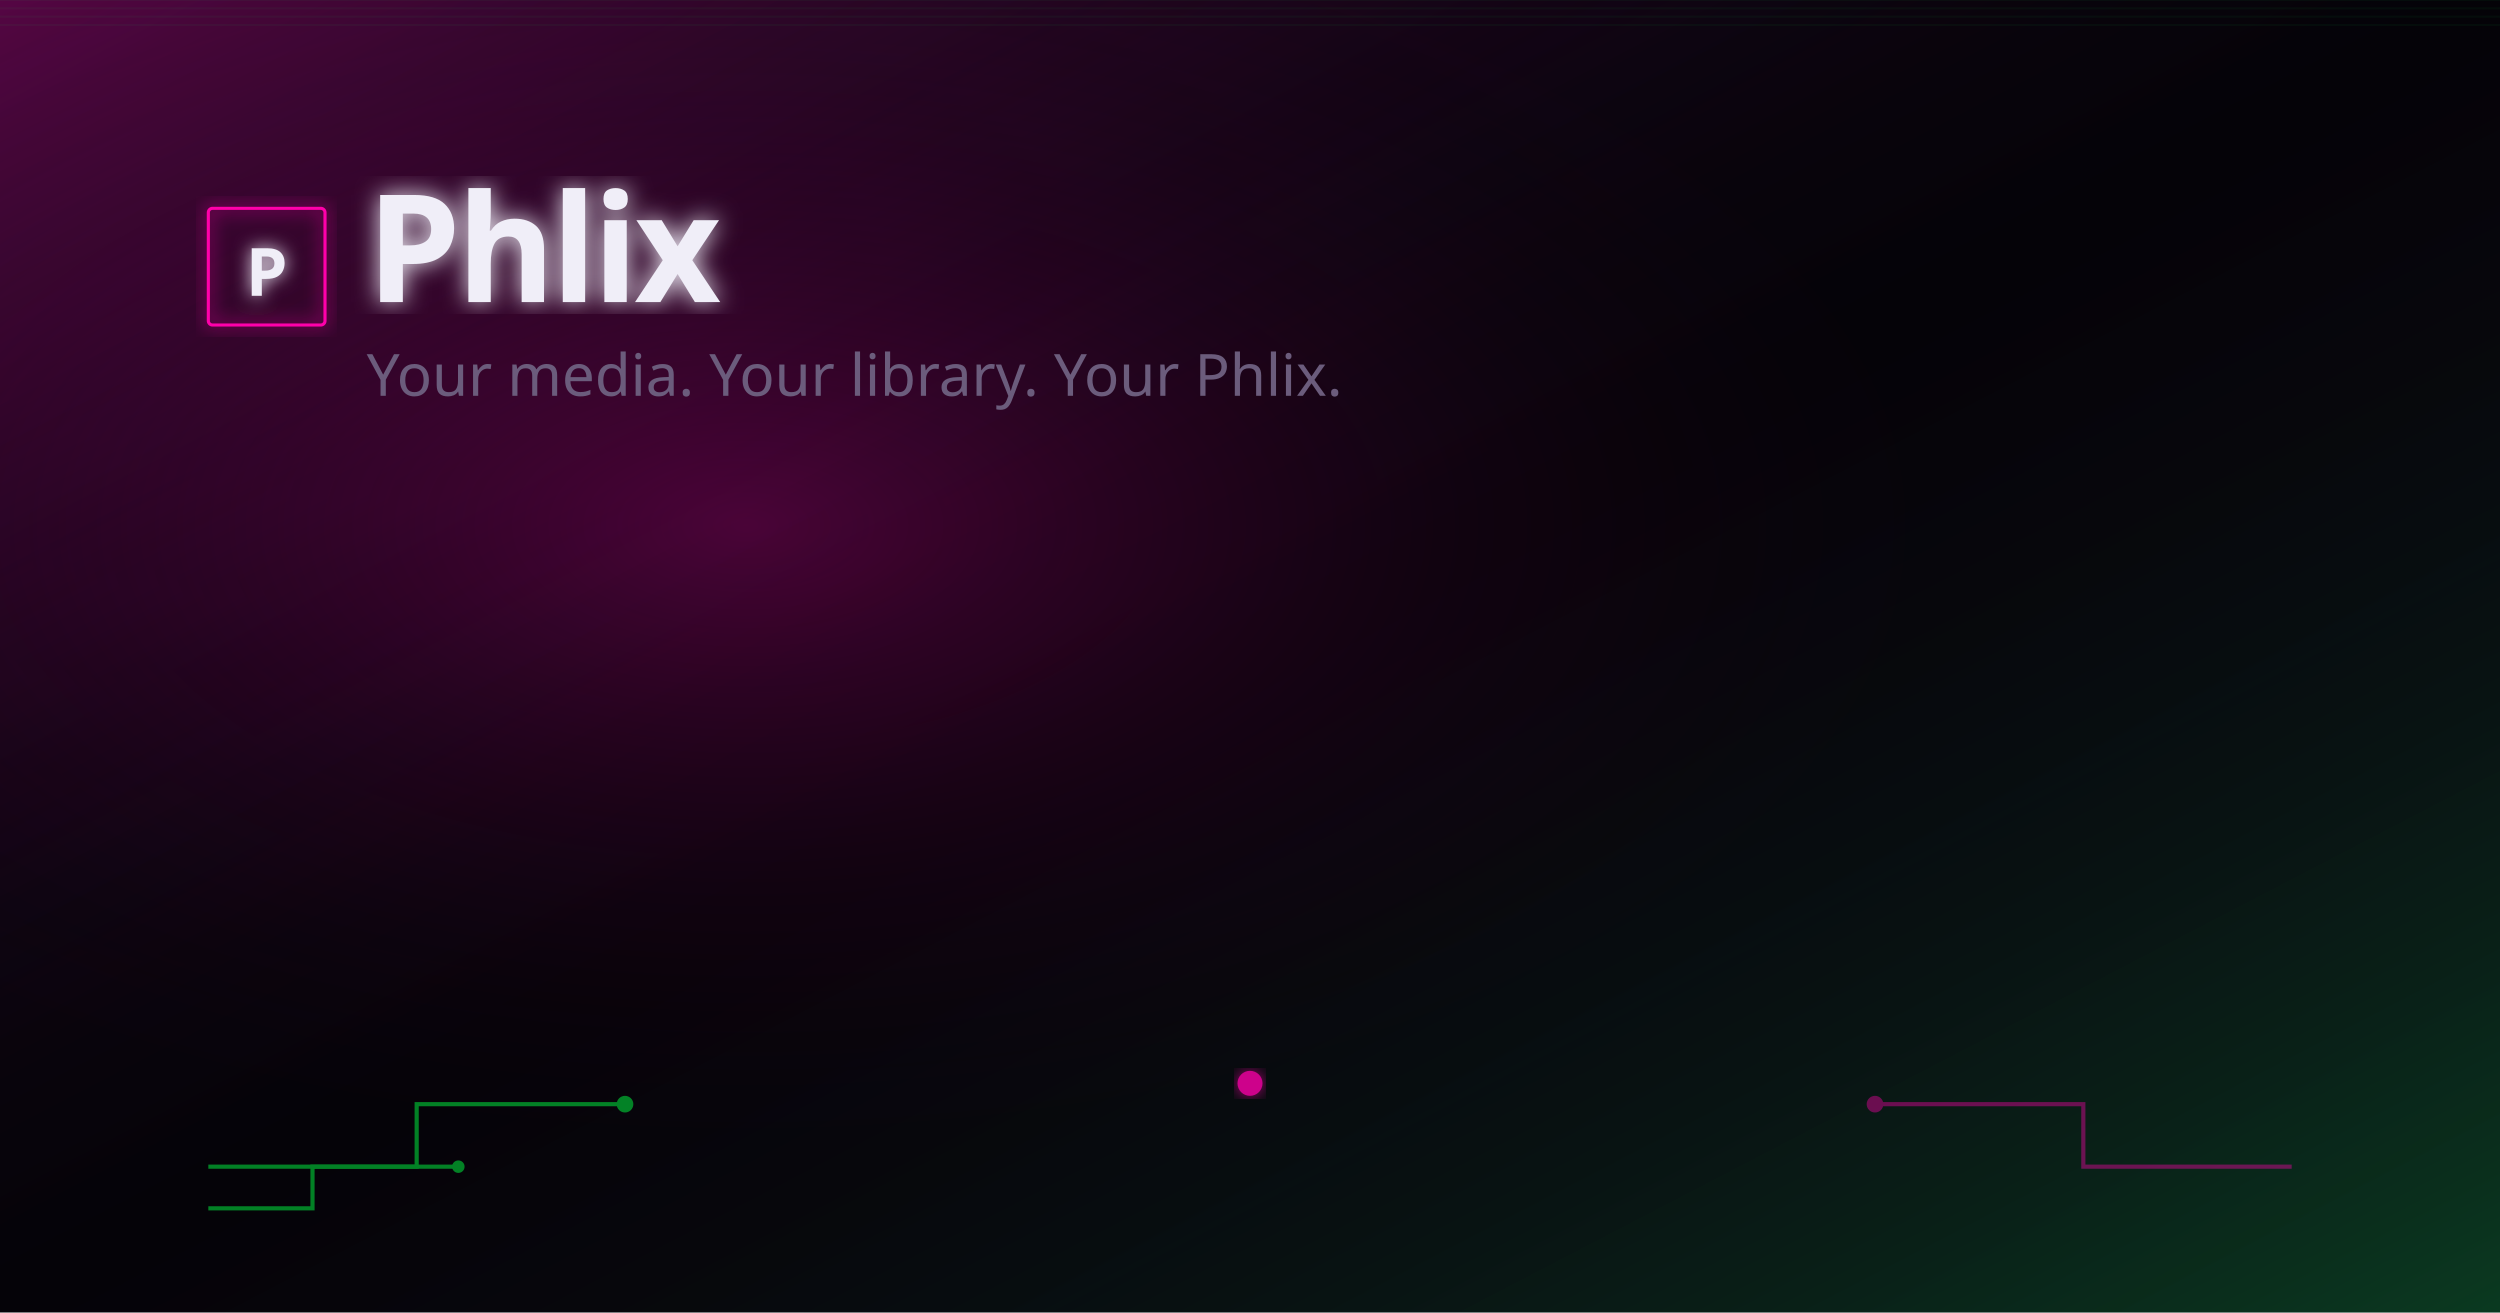
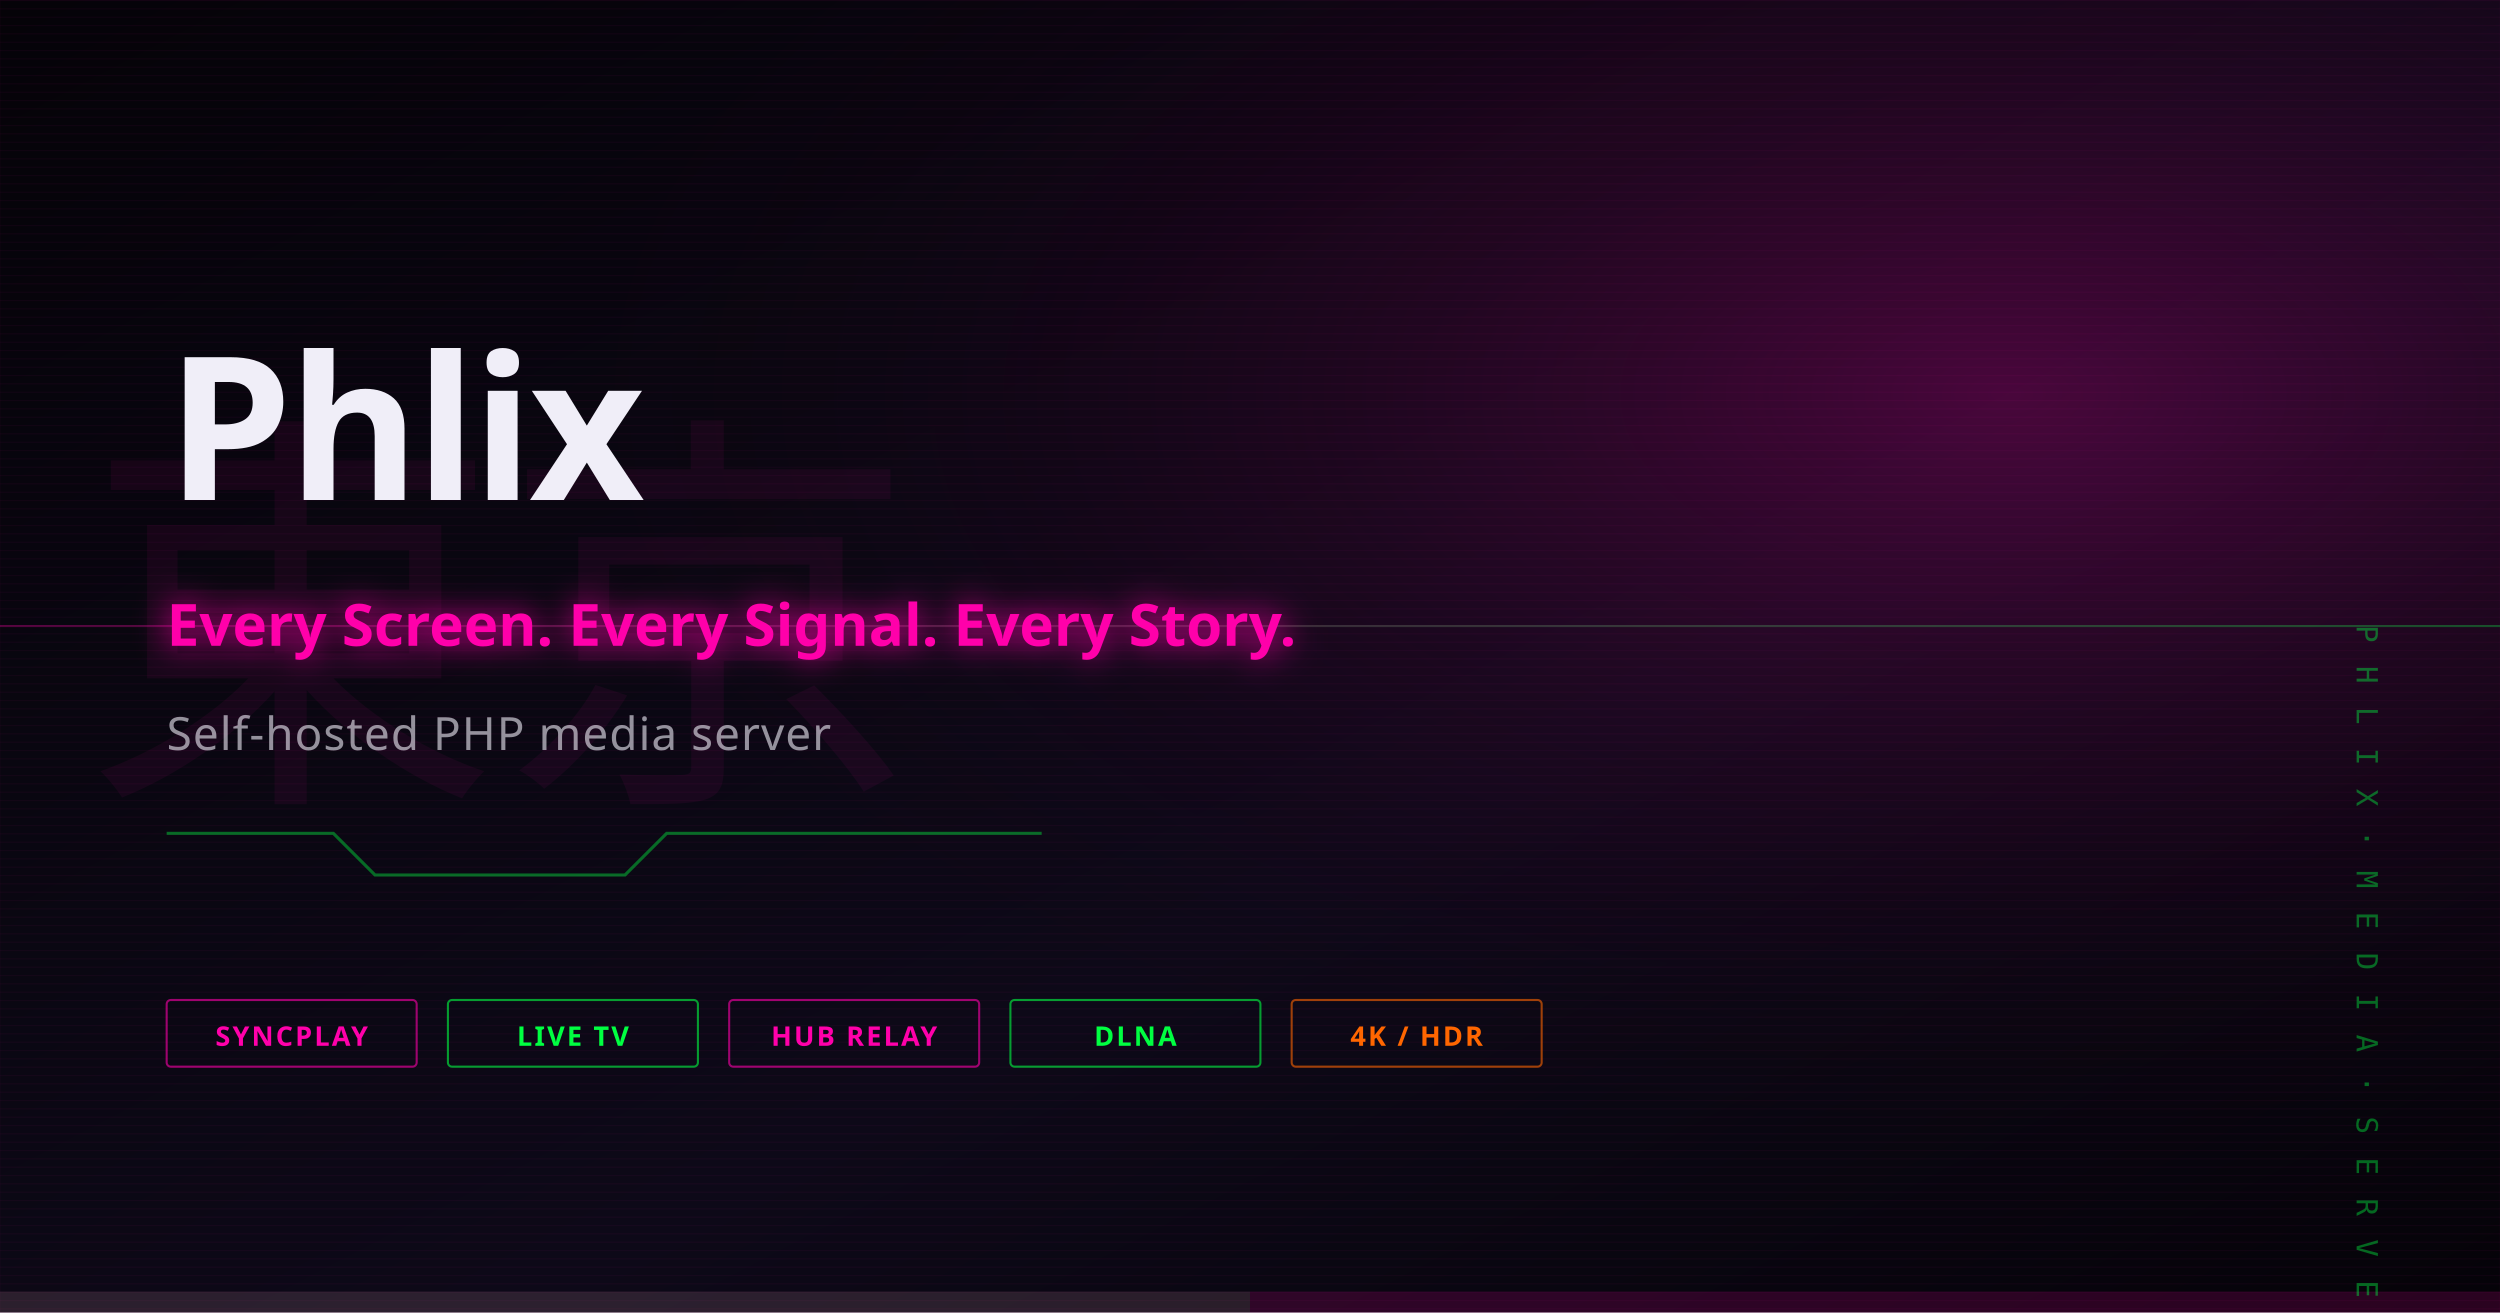
- <svg xmlns="http://www.w3.org/2000/svg" viewBox="0 0 1200 630" width="1200" height="630" role="img" aria-label="Phlix — Cyber Tokyo social image">
+ <svg xmlns="http://www.w3.org/2000/svg" viewBox="0 0 1200 630" role="img" aria-label="Phlix — Every Screen. Every Signal. Every Story.">
  <defs>
-     <linearGradient id="og-bg" x1="0%" y1="0%" x2="100%" y2="100%">
-       <stop offset="0%" stop-color="#0D0918" />
-       <stop offset="50%" stop-color="#050308" />
-       <stop offset="100%" stop-color="#0D0918" />
+     <linearGradient id="shibuya-bg" x1="0%" y1="0%" x2="100%" y2="100%">
+       <stop offset="0%" stop-color="#050308" />
+       <stop offset="60%" stop-color="#0D0918" />
+       <stop offset="100%" stop-color="#050308" />
    </linearGradient>
-     <linearGradient id="shibuya-grad" x1="0%" y1="0%" x2="100%" y2="100%">
-       <stop offset="0%" stop-color="#FF00AA" stop-opacity="0.3" />
-       <stop offset="50%" stop-color="#050308" stop-opacity="0" />
-       <stop offset="100%" stop-color="#00FF41" stop-opacity="0.2" />
+     <linearGradient id="sakura-lime" x1="0%" y1="0%" x2="100%" y2="0%">
+       <stop offset="0%" stop-color="#FF00AA" />
+       <stop offset="100%" stop-color="#00FF41" />
    </linearGradient>
-     <radialGradient id="akihabara-bloom" cx="30%" cy="40%" r="50%">
-       <stop offset="0%" stop-color="#FF00AA" stop-opacity="0.25" />
-       <stop offset="100%" stop-color="#050308" stop-opacity="0" />
+     <radialGradient id="akihabara-glow" cx="80%" cy="30%" r="60%">
+       <stop offset="0%" stop-color="rgba(255,0,170,0.25)" />
+       <stop offset="100%" stop-color="rgba(5,3,8,0)" />
    </radialGradient>
-     <filter id="neon-glow">
-       <feGaussianBlur stdDeviation="4" result="blur" />
-       <feMerge>
-         <feMergeNode in="blur" />
-         <feMergeNode in="SourceGraphic" />
-       </feMerge>
-     </filter>
-     <filter id="text-glow">
-       <feGaussianBlur stdDeviation="6" result="blur" />
+     <filter id="neon-glow" x="-50%" y="-50%" width="200%" height="200%">
+       <feGaussianBlur in="SourceGraphic" stdDeviation="8" result="blur" />
      <feMerge>
        <feMergeNode in="blur" />
        <feMergeNode in="SourceGraphic" />
      </feMerge>
    </filter>
  </defs>
-   <rect width="1200" height="630" fill="url(#og-bg)" />
-   <rect width="1200" height="630" fill="url(#shibuya-grad)" />
-   <rect width="1200" height="630" fill="url(#akihabara-bloom)" />
-   <g opacity="0.04">
-     <line x1="0" y1="0" x2="1200" y2="0" stroke="#00FF41" stroke-width="1" />
-     <line x1="0" y1="4" x2="1200" y2="4" stroke="#00FF41" stroke-width="1" />
-     <line x1="0" y1="8" x2="1200" y2="8" stroke="#00FF41" stroke-width="1" />
-     <line x1="0" y1="12" x2="1200" y2="12" stroke="#00FF41" stroke-width="1" />
-   </g>
-   <text x="80" y="630" font-family="'Noto Serif JP', serif" font-weight="700" font-size="320" fill="#FF00AA" opacity="0.05" writing-mode="vertical-rl" text-orientation="mixed">東京</text>
-   <text x="1100" y="630" font-family="'Noto Serif JP', serif" font-weight="700" font-size="200" fill="#00FF41" opacity="0.04" writing-mode="vertical-rl" text-orientation="mixed">信号</text>
-   <g transform="translate(100, 100)" filter="url(#neon-glow)">
-     <rect width="56" height="56" rx="2" fill="none" stroke="#FF00AA" stroke-width="1.5" />
-     <text x="28" y="42" text-anchor="middle" font-family="sans-serif" font-weight="900" font-size="32" fill="#F0EEF8" letter-spacing="-2">P</text>
-   </g>
-   <text x="176" y="145" font-family="'Space Grotesk', 'Noto Sans JP', sans-serif" font-weight="900" font-size="72" fill="#F0EEF8" letter-spacing="-2" filter="url(#text-glow)">Phlix</text>
-   <text x="176" y="190" font-family="'IBM Plex Sans', sans-serif" font-weight="400" font-size="28" fill="#6B5C7C" letter-spacing="0">Your media. Your library. Your Phlix.</text>
-   <g stroke="#00FF41" stroke-width="2" fill="none" opacity="0.5">
-     <path d="M100 560 L200 560 L200 530 L300 530" />
-     <circle cx="300" cy="530" r="4" fill="#00FF41" stroke="none" />
-     <path d="M100 580 L150 580 L150 560 L220 560" />
-     <circle cx="220" cy="560" r="3" fill="#00FF41" stroke="none" />
-   </g>
-   <g stroke="#FF00AA" stroke-width="2" fill="none" opacity="0.4">
-     <path d="M1100 560 L1000 560 L1000 530 L900 530" />
-     <circle cx="900" cy="530" r="4" fill="#FF00AA" stroke="none" />
-   </g>
-   <circle cx="600" cy="520" r="6" fill="#FF00AA" opacity="0.8" filter="url(#neon-glow)" />
+   <rect width="1200" height="630" fill="url(#shibuya-bg)" />
+   <rect width="1200" height="630" fill="none" stroke="#FF00AA" stroke-width="0.5" opacity="0.04">
+     <pattern id="scanlines" width="4" height="4" patternUnits="userSpaceOnUse">
+       <line x1="0" y1="0" x2="4" y2="0" stroke="#FF00AA" stroke-width="0.5" opacity="0.15" />
+     </pattern>
+   </rect>
+   <rect width="1200" height="630" fill="url(#scanlines)" opacity="0.5" />
+   <rect width="1200" height="630" fill="url(#akihabara-glow)" />
+   <rect x="0" y="300" width="1200" height="1" fill="url(#sakura-lime)" opacity="0.3" />
+   <text x="40" y="300" font-family="'Noto Serif JP', serif" font-size="200" fill="#FF00AA" opacity="0.06" dominant-baseline="middle">東京</text>
+   <rect x="0" y="620" width="1200" height="10" fill="#FF00AA" opacity="0.15" />
+   <rect x="0" y="620" width="600" height="10" fill="#00FF41" opacity="0.1" />
+   <text x="80" y="240" font-family="'Space Grotesk', 'Noto Serif JP', sans-serif" font-weight="900" font-size="96" fill="#F0EEF8" letter-spacing="-2">Phlix</text>
+   <text x="80" y="310" font-family="'Space Grotesk', 'Noto Serif JP', sans-serif" font-weight="700" font-size="28" fill="#FF00AA" filter="url(#neon-glow)" letter-spacing="0">Every Screen. Every Signal. Every Story.</text>
+   <text x="80" y="360" font-family="'IBM Plex Sans', sans-serif" font-size="22" fill="rgba(240,238,248,0.6)" letter-spacing="0.5">Self-hosted PHP media server</text>
+   <polyline points="80,400 160,400 180,420 300,420 320,400 500,400" fill="none" stroke="#00FF41" stroke-width="1.5" opacity="0.4" />
+   <rect x="80" y="480" width="120" height="32" rx="2" fill="none" stroke="#FF00AA" stroke-width="1" opacity="0.6" />
+   <text x="140" y="502" font-family="'IBM Plex Sans', sans-serif" font-weight="600" font-size="13" fill="#FF00AA" text-anchor="middle" letter-spacing="0.08em">SYNCPLAY</text>
+   <rect x="215" y="480" width="120" height="32" rx="2" fill="none" stroke="#00FF41" stroke-width="1" opacity="0.6" />
+   <text x="275" y="502" font-family="'IBM Plex Sans', sans-serif" font-weight="600" font-size="13" fill="#00FF41" text-anchor="middle" letter-spacing="0.08em">LIVE TV</text>
+   <rect x="350" y="480" width="120" height="32" rx="2" fill="none" stroke="#FF00AA" stroke-width="1" opacity="0.6" />
+   <text x="410" y="502" font-family="'IBM Plex Sans', sans-serif" font-weight="600" font-size="13" fill="#FF00AA" text-anchor="middle" letter-spacing="0.08em">HUB RELAY</text>
+   <rect x="485" y="480" width="120" height="32" rx="2" fill="none" stroke="#00FF41" stroke-width="1" opacity="0.6" />
+   <text x="545" y="502" font-family="'IBM Plex Sans', sans-serif" font-weight="600" font-size="13" fill="#00FF41" text-anchor="middle" letter-spacing="0.08em">DLNA</text>
+   <rect x="620" y="480" width="120" height="32" rx="2" fill="none" stroke="#FF6600" stroke-width="1" opacity="0.6" />
+   <text x="680" y="502" font-family="'IBM Plex Sans', sans-serif" font-weight="600" font-size="13" fill="#FF6600" text-anchor="middle" letter-spacing="0.08em">4K / HDR</text>
+   <text x="1140" y="300" font-family="'Space Grotesk', monospace" font-size="14" fill="#00FF41" opacity="0.4" letter-spacing="0.1em" writing-mode="tb" dominant-baseline="middle">P H L I X · M E D I A · S E R V E R ·</text>
</svg>
